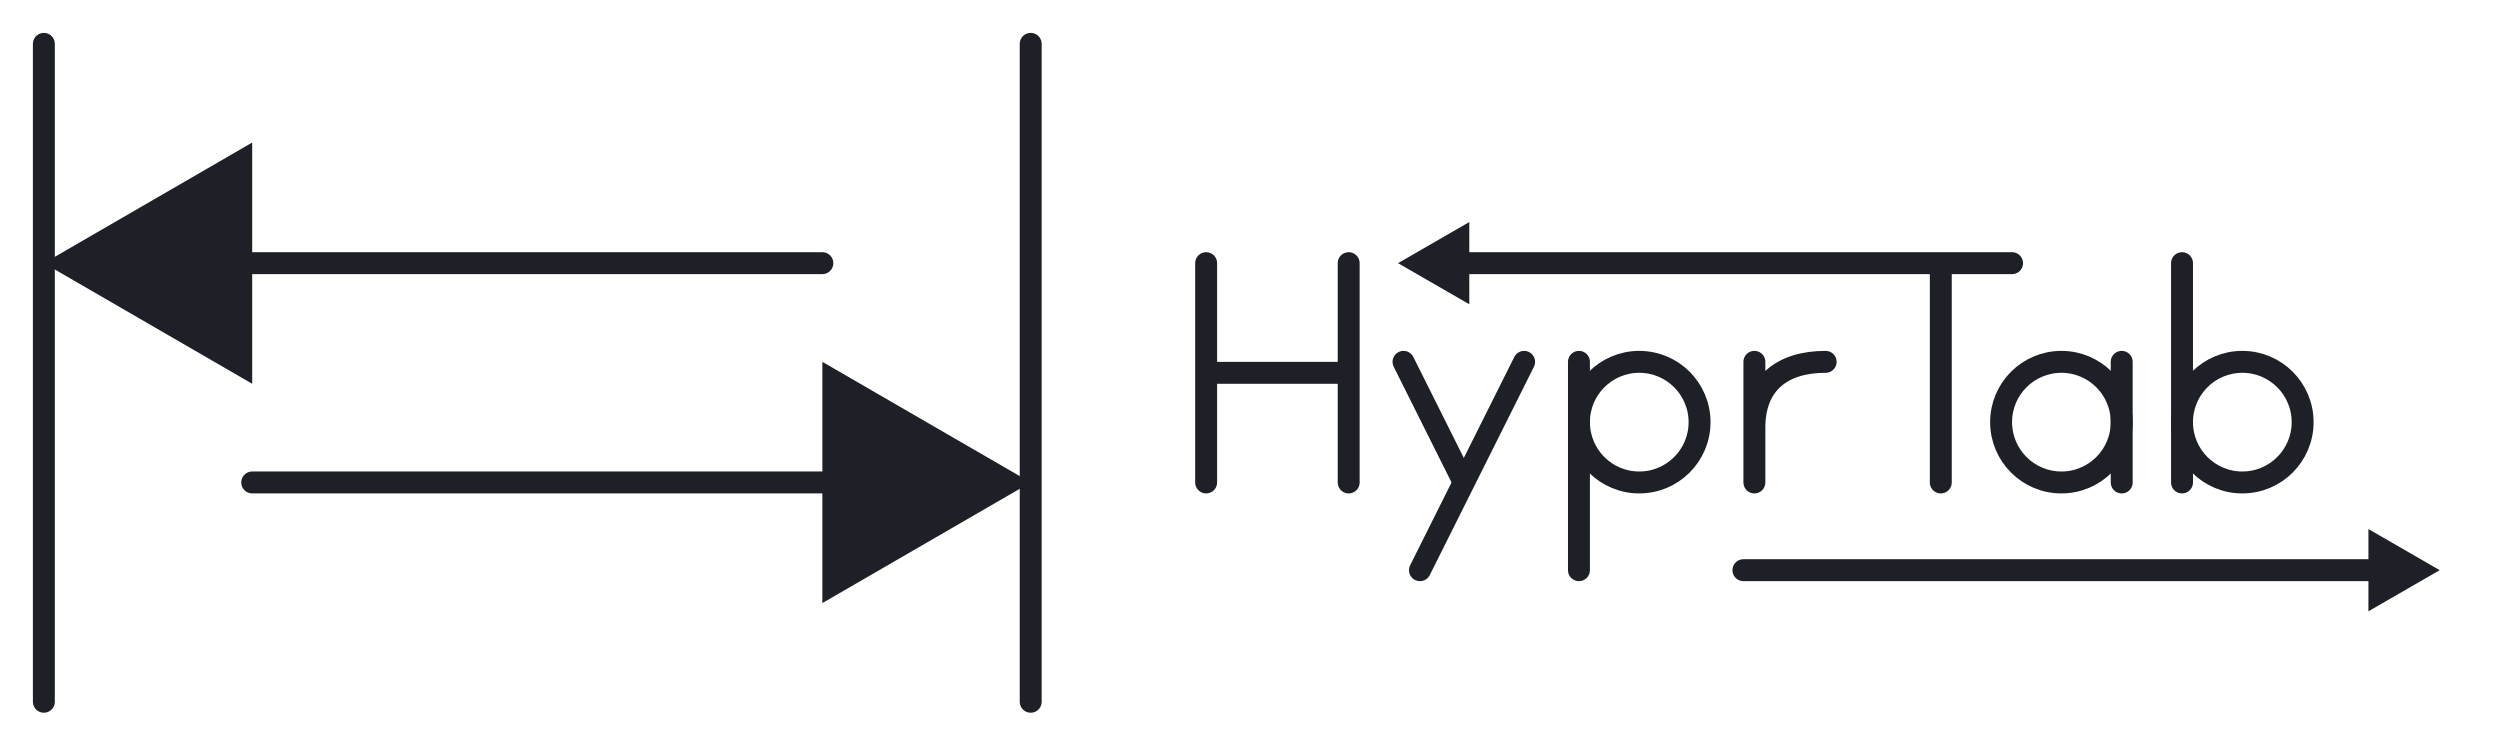
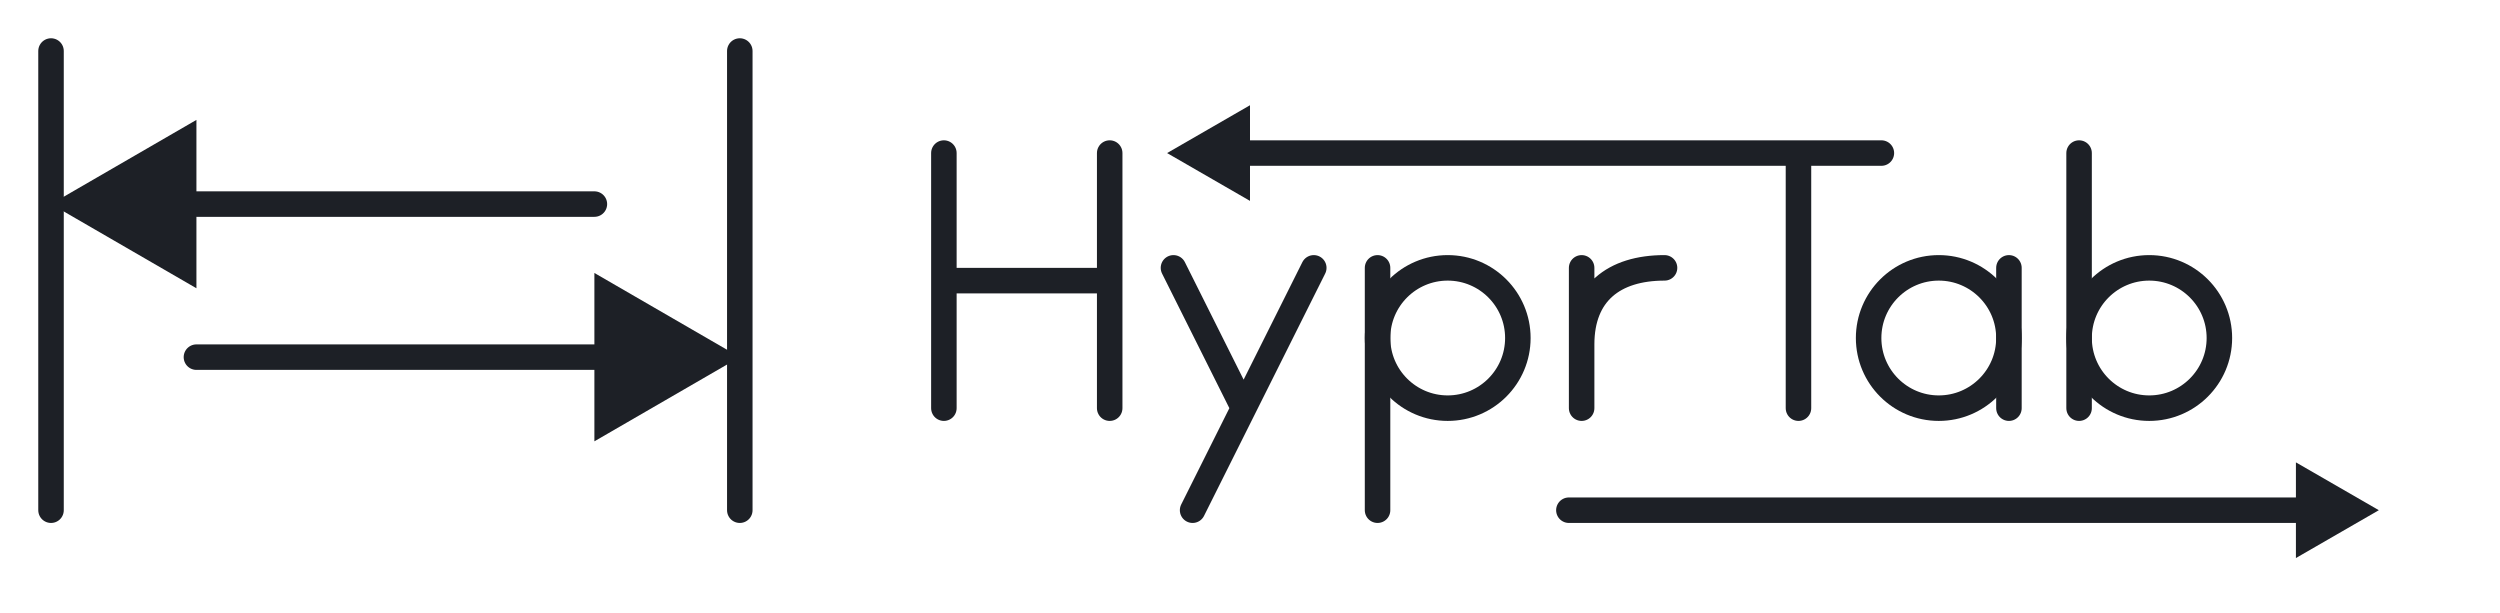
- <svg xmlns="http://www.w3.org/2000/svg" viewBox="-8 -8 456 136" width="456" height="136" role="img" aria-labelledby="title">
+ <svg xmlns="http://www.w3.org/2000/svg" viewBox="-8 16 392 96" width="392" height="96" role="img" aria-labelledby="title">
  <style>
    .ink { stroke: #1d2026; fill: none; stroke-width: 4; stroke-linecap: round; stroke-linejoin: round; }
    .head { fill: #1d2026; }
    @media (prefers-color-scheme: dark) {
      .ink { stroke: #e8e9ec; }
      .head { fill: #e8e9ec; }
    }
  </style>
  <g class="ink">
-     <path d="M0 0V120M180 0V120" />
-     <path d="M38 40H142M38 80H142" />
+     <path d="M0 24V96M108 24V96" />
+     <path d="M22.8 48H85.2M22.8 72H85.2" />
  </g>
  <g class="head">
-     <path d="M0 40L38 18V62Z" />
-     <path d="M180 80L142 58V102Z" />
+     <path d="M0 48L22.8 34.8V61.2Z" />
+     <path d="M108 72L85.2 58.8V85.2Z" />
  </g>
-   <g class="ink">
-     <path d="M212 40V80M238 40V80M212 60H238" />
-     <path d="M248 58L259 80M270 58L251 96" />
-     <path d="M280 58V96" />
-     <circle cx="291" cy="69" r="11" />
-     <path d="M312 80V58M312 70C312 62 317 58 325 58" />
-     <path d="M258 40H359M346 40V80" />
-     <circle cx="368" cy="69" r="11" />
-     <path d="M379 58V80" />
-     <path d="M390 40V80" />
-     <circle cx="401" cy="69" r="11" />
-     <path d="M310 96H424" />
-   </g>
-   <g class="head">
-     <path d="M247 40L260 32.5V47.5Z" />
-     <path d="M437 96L424 88.5V103.5Z" />
+   <g transform="translate(-72 0)">
+     <g class="ink">
+       <path d="M212 40V80M238 40V80M212 60H238" />
+       <path d="M248 58L259 80M270 58L251 96" />
+       <path d="M280 58V96" />
+       <circle cx="291" cy="69" r="11" />
+       <path d="M312 80V58M312 70C312 62 317 58 325 58" />
+       <path d="M258 40H359M346 40V80" />
+       <circle cx="368" cy="69" r="11" />
+       <path d="M379 58V80" />
+       <path d="M390 40V80" />
+       <circle cx="401" cy="69" r="11" />
+       <path d="M310 96H424" />
+     </g>
+     <g class="head">
+       <path d="M247 40L260 32.5V47.5Z" />
+       <path d="M437 96L424 88.5V103.5Z" />
+     </g>
  </g>
</svg>
